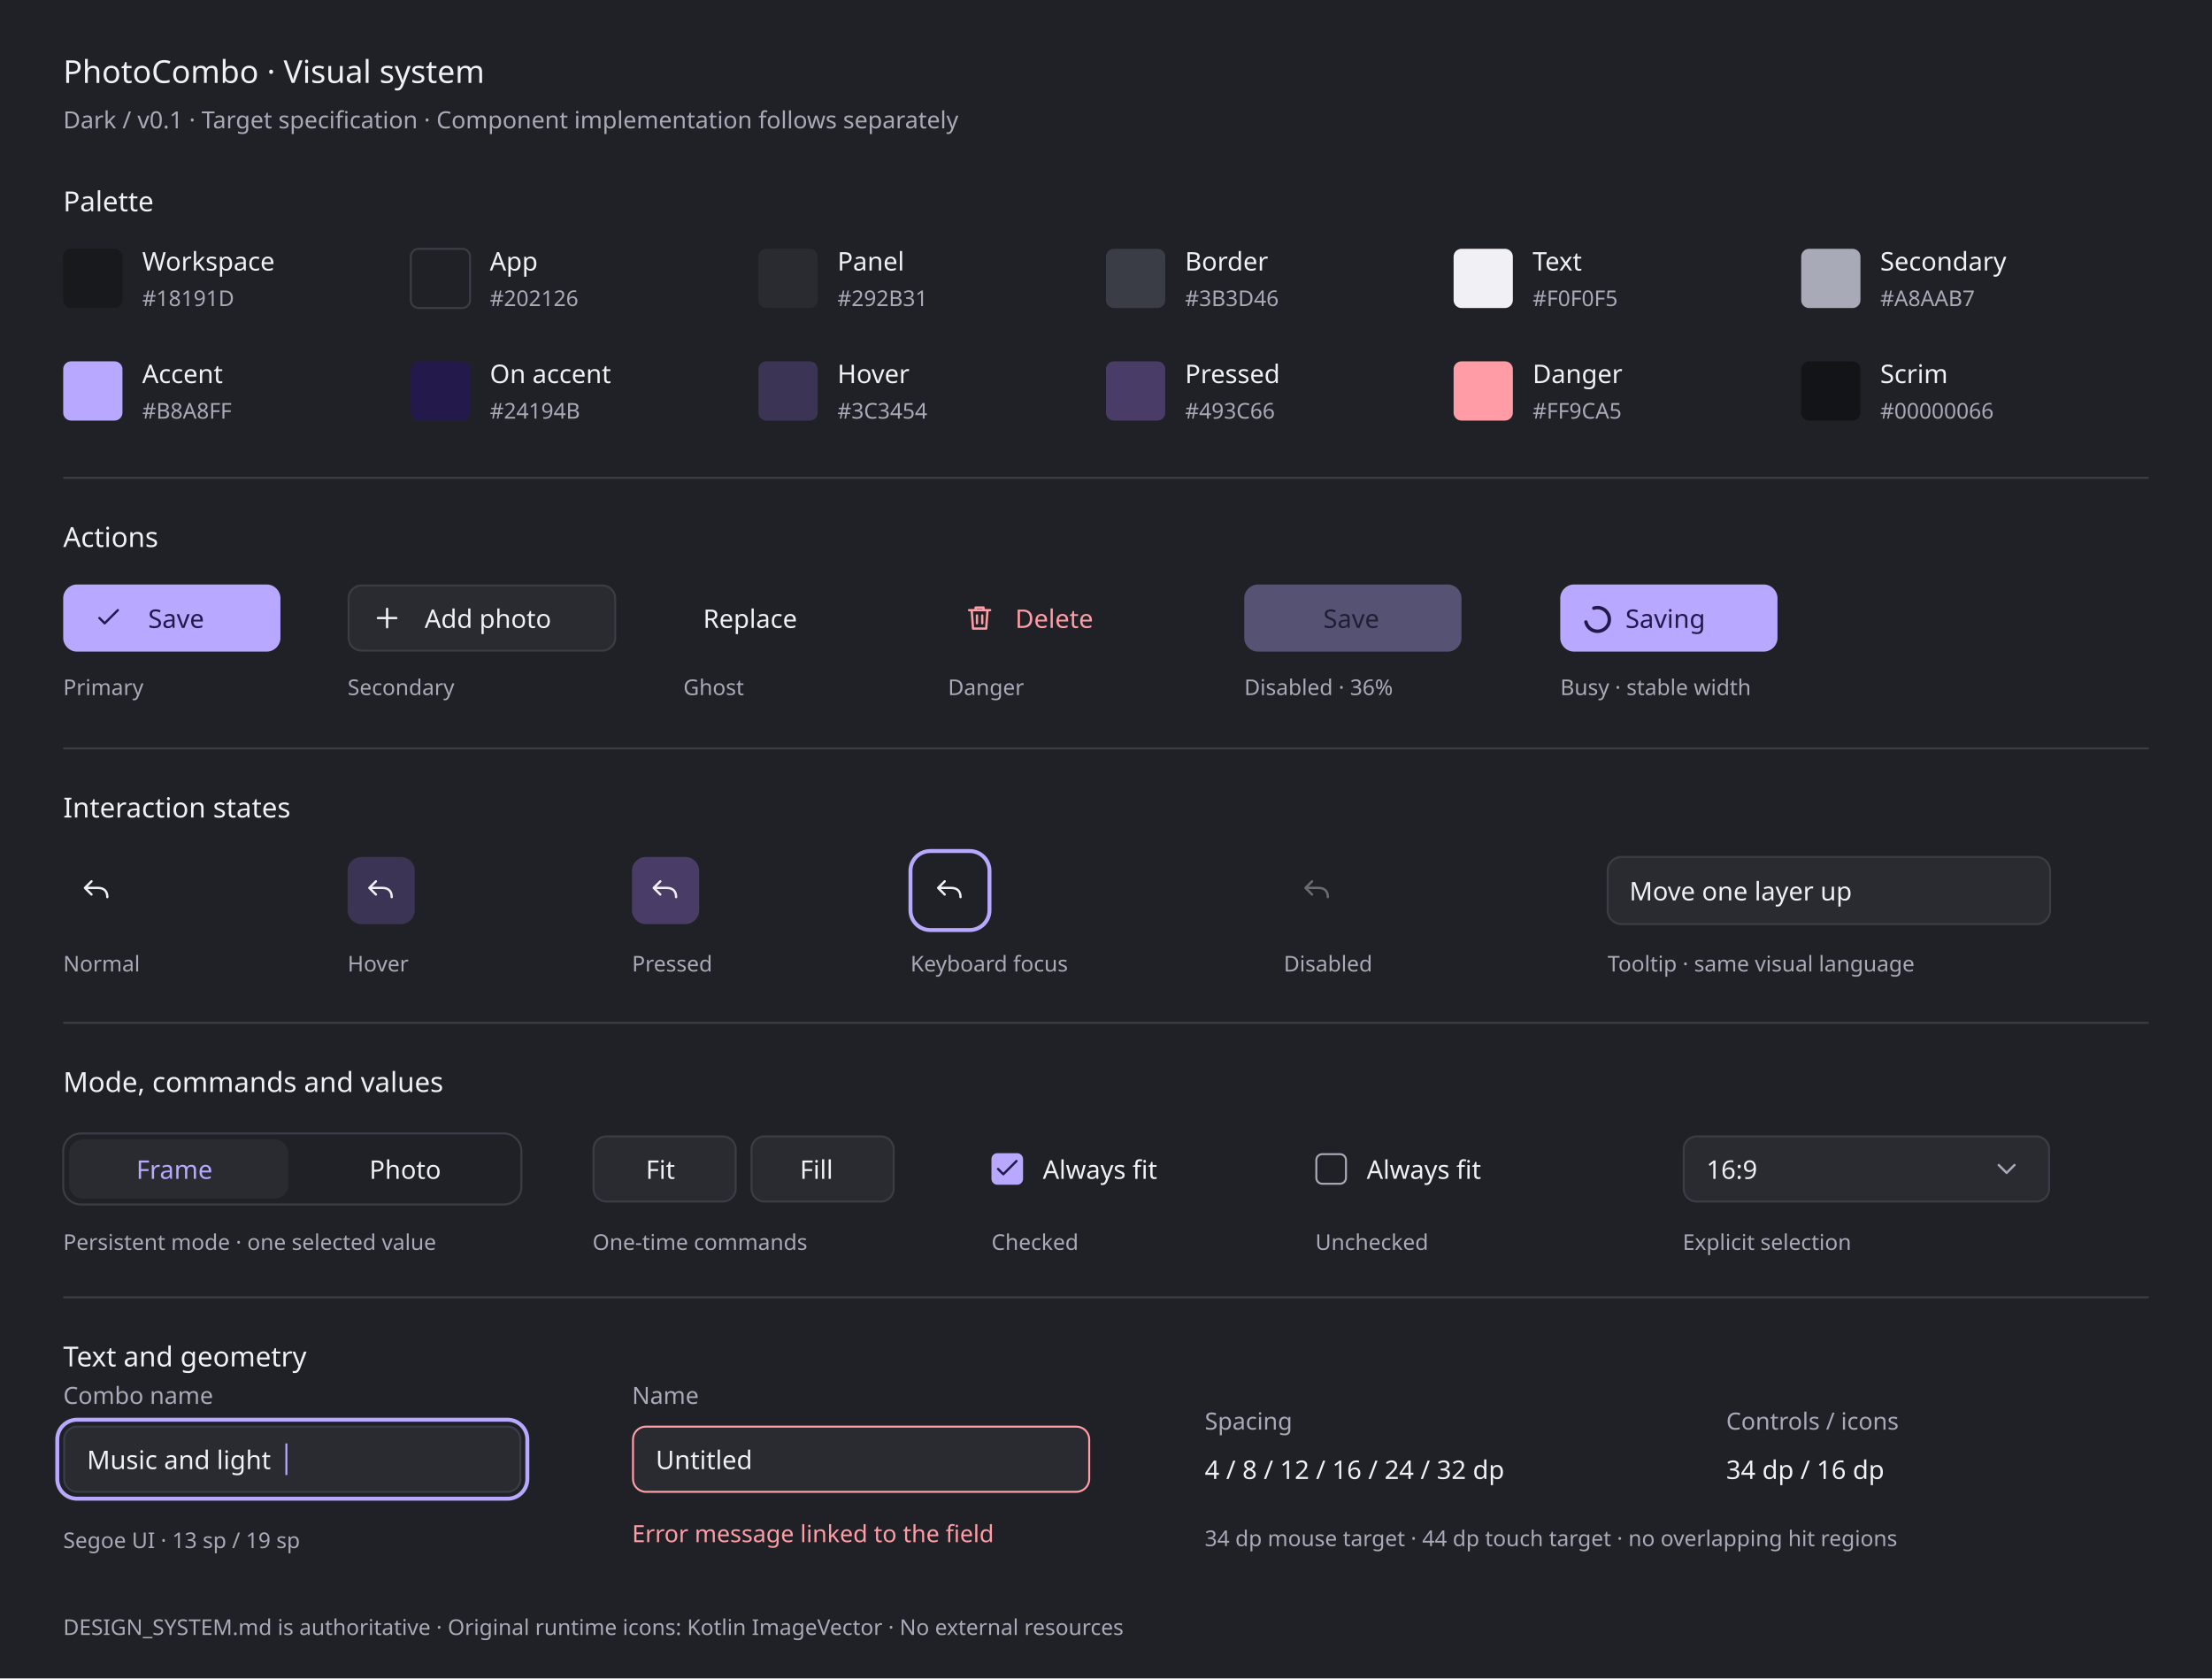
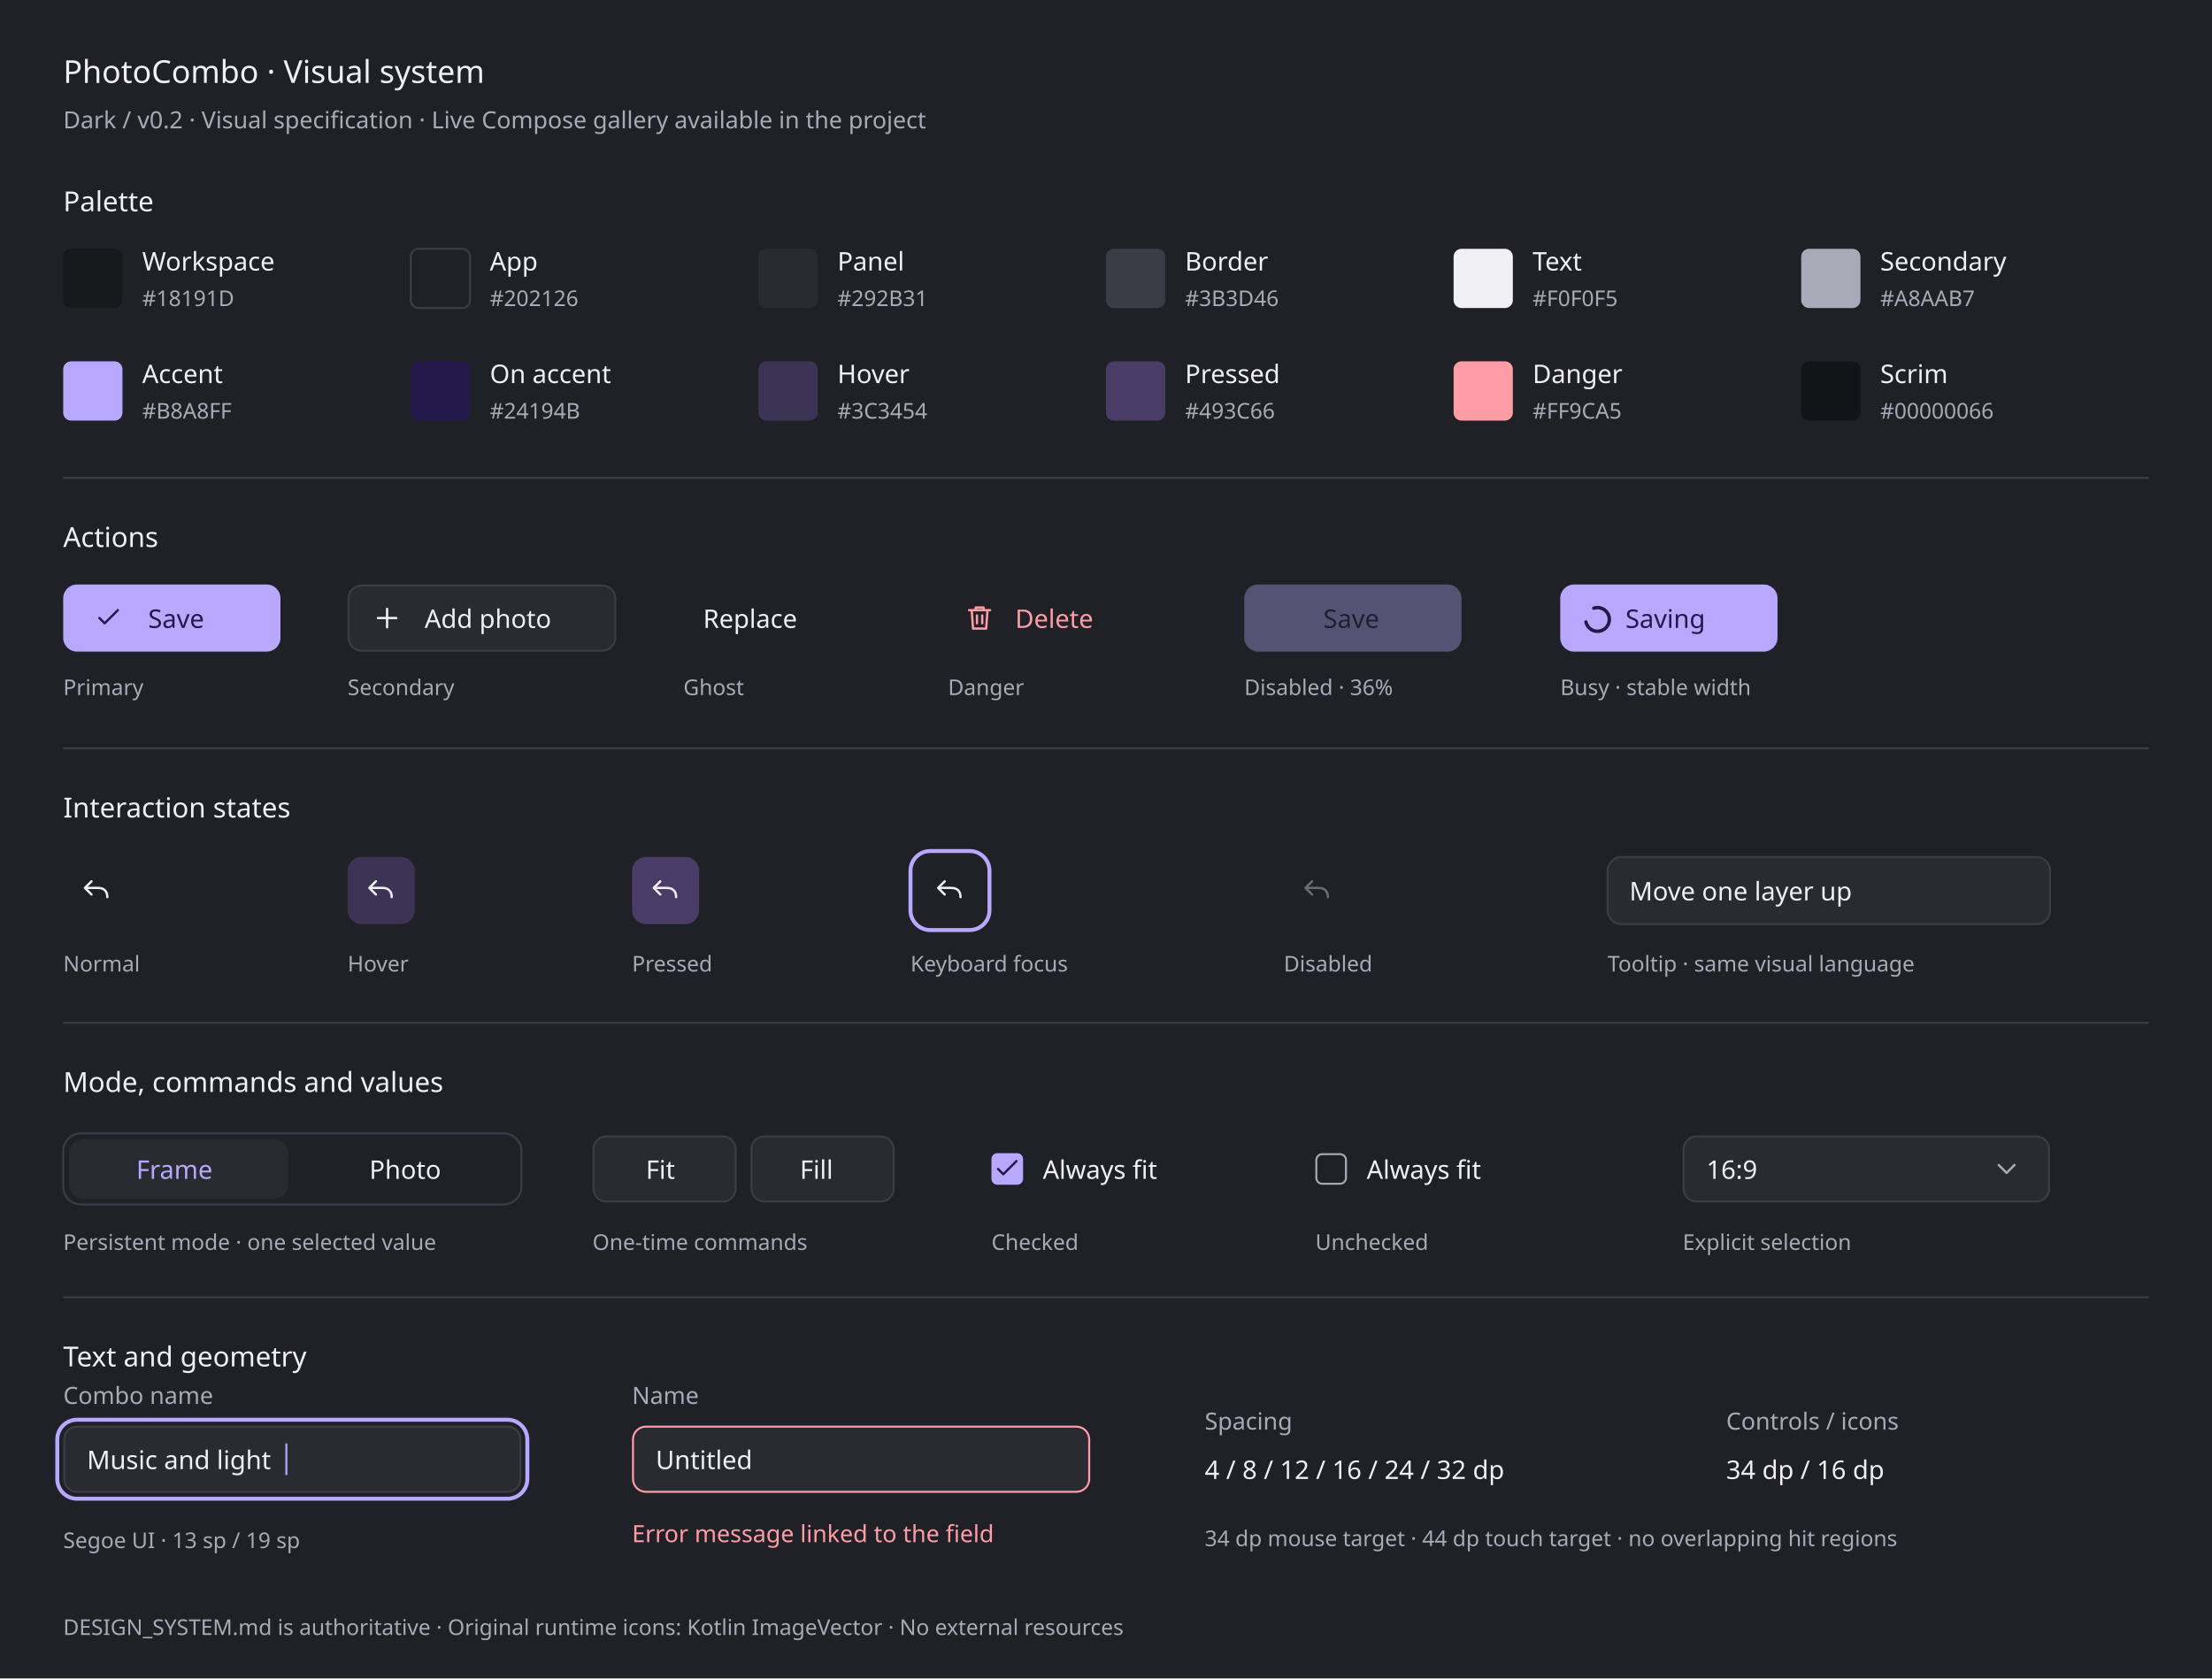
<svg xmlns="http://www.w3.org/2000/svg" width="1120" height="850" viewBox="0 0 1120 850" role="img" aria-labelledby="title desc">
  <defs>
    <style>
      text { font-family: 'Segoe UI', sans-serif; font-size: 13px; fill: #F0F0F5; }
      .heading { font-size: 16px; font-weight: 500; }
      .section { font-size: 14px; font-weight: 500; }
      .sub { fill: #A8AAB7; font-size: 12px; }
      .caption { fill: #A8AAB7; font-size: 11px; }
      .accent { fill: #B8A8FF; }
      .onaccent { fill: #24194B; font-weight: 500; }
      .danger { fill: #FF9CA5; }
      .line { stroke: #3B3D46; stroke-width: 1; }
      .glyph { fill: none; stroke: currentColor; stroke-width: 1.75; stroke-linecap: round; stroke-linejoin: round; }
    </style>
    <g id="check" class="glyph">
      <path d="M5 12l4 4L19 6" />
    </g>
    <g id="plus" class="glyph">
      <path d="M12 5v14M5 12h14" />
    </g>
    <g id="chevron" class="glyph">
      <path d="m6 9 6 6 6-6" />
    </g>
    <g id="trash" class="glyph">
      <path d="M4 6h16M9 6V4h6v2M6 6l1 14h10l1-14M10 10v6M14 10v6" />
    </g>
    <g id="undo" class="glyph">
      <path d="M8 5 3 10l5 5M3 10h10c5 0 7 3 7 7" />
    </g>
  </defs>
  <rect width="1120" height="850" fill="#202126" />
  <text class="heading" x="32" y="42">PhotoCombo · Visual system</text>
-   <text class="sub" x="32" y="65">Dark / v0.1 · Target specification · Component implementation follows separately</text>
+   <text class="sub" x="32" y="65">Dark / v0.2 · Visual specification · Live Compose gallery available in the project</text>
  <text class="section" x="32" y="107">Palette</text>
  <rect x="32" y="126" width="30" height="30" rx="4" fill="#18191D" />
  <text x="72" y="137">Workspace</text>
  <text class="caption" x="72" y="155">#18191D</text>
  <rect x="208" y="126" width="30" height="30" rx="4" fill="#202126" stroke="#3B3D46" />
  <text x="248" y="137">App</text>
  <text class="caption" x="248" y="155">#202126</text>
  <rect x="384" y="126" width="30" height="30" rx="4" fill="#292B31" />
  <text x="424" y="137">Panel</text>
  <text class="caption" x="424" y="155">#292B31</text>
  <rect x="560" y="126" width="30" height="30" rx="4" fill="#3B3D46" />
  <text x="600" y="137">Border</text>
  <text class="caption" x="600" y="155">#3B3D46</text>
  <rect x="736" y="126" width="30" height="30" rx="4" fill="#F0F0F5" />
  <text x="776" y="137">Text</text>
  <text class="caption" x="776" y="155">#F0F0F5</text>
  <rect x="912" y="126" width="30" height="30" rx="4" fill="#A8AAB7" />
  <text x="952" y="137">Secondary</text>
  <text class="caption" x="952" y="155">#A8AAB7</text>
  <rect x="32" y="183" width="30" height="30" rx="4" fill="#B8A8FF" />
  <text x="72" y="194">Accent</text>
  <text class="caption" x="72" y="212">#B8A8FF</text>
  <rect x="208" y="183" width="30" height="30" rx="4" fill="#24194B" />
  <text x="248" y="194">On accent</text>
  <text class="caption" x="248" y="212">#24194B</text>
  <rect x="384" y="183" width="30" height="30" rx="4" fill="#3C3454" />
  <text x="424" y="194">Hover</text>
  <text class="caption" x="424" y="212">#3C3454</text>
  <rect x="560" y="183" width="30" height="30" rx="4" fill="#493C66" />
  <text x="600" y="194">Pressed</text>
  <text class="caption" x="600" y="212">#493C66</text>
  <rect x="736" y="183" width="30" height="30" rx="4" fill="#FF9CA5" />
  <text x="776" y="194">Danger</text>
  <text class="caption" x="776" y="212">#FF9CA5</text>
  <rect x="912" y="183" width="30" height="30" rx="4" fill="#000000" fill-opacity=".4" />
  <text x="952" y="194">Scrim</text>
  <text class="caption" x="952" y="212">#00000066</text>
  <path class="line" d="M32 242h1056" />
  <text class="section" x="32" y="277">Actions</text>
  <g transform="translate(32 296)">
    <rect width="110" height="34" rx="7" fill="#B8A8FF" />
    <use href="#check" transform="translate(15 9) scale(.6667)" color="#24194B" />
    <text class="onaccent" x="43" y="22">Save</text>
    <text class="caption" x="0" y="56">Primary</text>
  </g>
  <g transform="translate(176 296)">
    <rect x=".5" y=".5" width="135" height="33" rx="6.5" fill="#292B31" stroke="#3B3D46" />
    <use href="#plus" transform="translate(12 9) scale(.6667)" color="#F0F0F5" />
    <text x="39" y="22">Add photo</text>
    <text class="caption" x="0" y="56">Secondary</text>
  </g>
  <g transform="translate(346 296)">
    <text x="10" y="22">Replace</text>
    <text class="caption" x="0" y="56">Ghost</text>
  </g>
  <g transform="translate(480 296)">
    <use href="#trash" transform="translate(8 9) scale(.6667)" color="#FF9CA5" />
    <text class="danger" x="34" y="22">Delete</text>
    <text class="caption" x="0" y="56">Danger</text>
  </g>
  <g transform="translate(630 296)">
    <g opacity=".36">
      <rect width="110" height="34" rx="7" fill="#B8A8FF" />
      <text class="onaccent" x="40" y="22">Save</text>
    </g>
    <text class="caption" x="0" y="56">Disabled · 36%</text>
  </g>
  <g transform="translate(790 296)">
    <rect width="110" height="34" rx="7" fill="#B8A8FF" />
    <path d="M17 12a6 6 0 1 1-4 7" fill="none" stroke="#24194B" stroke-width="1.75" stroke-linecap="round" />
    <text class="onaccent" x="33" y="22">Saving</text>
    <text class="caption" x="0" y="56">Busy · stable width</text>
  </g>
  <path class="line" d="M32 379h1056" />
  <text class="section" x="32" y="414">Interaction states</text>
  <g transform="translate(32 434)">
    <use href="#undo" transform="translate(9 9) scale(.6667)" color="#F0F0F5" />
    <text class="caption" x="0" y="58">Normal</text>
  </g>
  <g transform="translate(176 434)">
    <rect width="34" height="34" rx="7" fill="#3C3454" />
    <use href="#undo" transform="translate(9 9) scale(.6667)" color="#F0F0F5" />
    <text class="caption" x="0" y="58">Hover</text>
  </g>
  <g transform="translate(320 434)">
    <rect width="34" height="34" rx="7" fill="#493C66" />
    <use href="#undo" transform="translate(9 9) scale(.6667)" color="#F0F0F5" />
    <text class="caption" x="0" y="58">Pressed</text>
  </g>
  <g transform="translate(464 434)">
    <rect x="-3" y="-3" width="40" height="40" rx="10" fill="none" stroke="#B8A8FF" stroke-width="2" />
    <use href="#undo" transform="translate(9 9) scale(.6667)" color="#F0F0F5" />
    <text class="caption" x="-3" y="58">Keyboard focus</text>
  </g>
  <g transform="translate(650 434)">
    <g opacity=".36">
      <use href="#undo" transform="translate(9 9) scale(.6667)" color="#F0F0F5" />
    </g>
    <text class="caption" x="0" y="58">Disabled</text>
  </g>
  <g transform="translate(814 434)">
    <rect width="224" height="34" rx="7" fill="#292B31" stroke="#3B3D46" />
    <text x="11" y="22">Move one layer up</text>
    <text class="caption" x="0" y="58">Tooltip · same visual language</text>
  </g>
  <path class="line" d="M32 518h1056" />
  <text class="section" x="32" y="553">Mode, commands and values</text>
  <g transform="translate(32 574)">
    <rect width="232" height="36" rx="9" fill="#202126" stroke="#3B3D46" />
    <rect x="3" y="3" width="111" height="30" rx="7" fill="#292B31" />
    <text class="accent" x="37" y="23">Frame</text>
    <text x="155" y="23">Photo</text>
    <text class="caption" x="0" y="59">Persistent mode · one selected value</text>
  </g>
  <g transform="translate(300 575)">
    <rect x=".5" y=".5" width="72" height="33" rx="6.5" fill="#292B31" stroke="#3B3D46" />
    <rect x="80.5" y=".5" width="72" height="33" rx="6.5" fill="#292B31" stroke="#3B3D46" />
    <text x="27" y="22">Fit</text>
    <text x="105" y="22">Fill</text>
    <text class="caption" x="0" y="58">One-time commands</text>
  </g>
  <g transform="translate(502 584)">
    <rect width="16" height="16" rx="3" fill="#B8A8FF" />
    <use href="#check" transform="translate(0 0) scale(.6667)" color="#24194B" />
    <text x="26" y="13">Always fit</text>
    <text class="caption" x="0" y="49">Checked</text>
  </g>
  <g transform="translate(666 584)">
    <rect x=".5" y=".5" width="15" height="15" rx="3" fill="none" stroke="#A8AAB7" />
    <text x="26" y="13">Always fit</text>
    <text class="caption" x="0" y="49">Unchecked</text>
  </g>
  <g transform="translate(852 575)">
    <rect x=".5" y=".5" width="185" height="33" rx="6.5" fill="#292B31" stroke="#3B3D46" />
    <text x="12" y="22">16:9</text>
    <use href="#chevron" transform="translate(156 9) scale(.6667)" color="#A8AAB7" />
    <text class="caption" x="0" y="58">Explicit selection</text>
  </g>
  <path class="line" d="M32 657h1056" />
  <text class="section" x="32" y="692">Text and geometry</text>
  <g transform="translate(32 711)">
    <text class="sub" x="0" y="0">Combo name</text>
    <rect x="-3" y="8" width="238" height="40" rx="10" fill="none" stroke="#B8A8FF" stroke-width="2" />
    <rect x=".5" y="11.5" width="231" height="33" rx="6.5" fill="#292B31" stroke="#3B3D46" />
    <text x="12" y="33">Music and light</text>
    <path d="M113 20v16" stroke="#B8A8FF" stroke-width="1" />
    <text class="caption" x="0" y="73">Segoe UI · 13 sp / 19 sp</text>
  </g>
  <g transform="translate(320 711)">
    <text class="sub" x="0" y="0">Name</text>
    <rect x=".5" y="11.5" width="231" height="33" rx="6.5" fill="#292B31" stroke="#FF9CA5" />
    <text x="12" y="33">Untitled</text>
    <text class="danger" x="0" y="70" style="font-size:12px">Error message linked to the field</text>
  </g>
  <text class="sub" x="610" y="724">Spacing</text>
  <text x="610" y="749">4 / 8 / 12 / 16 / 24 / 32 dp</text>
  <text class="sub" x="874" y="724">Controls / icons</text>
  <text x="874" y="749">34 dp / 16 dp</text>
  <text class="caption" x="610" y="783">34 dp mouse target · 44 dp touch target · no overlapping hit regions</text>
  <text class="caption" x="32" y="828">DESIGN_SYSTEM.md is authoritative · Original runtime icons: Kotlin ImageVector · No external resources</text>
</svg>
